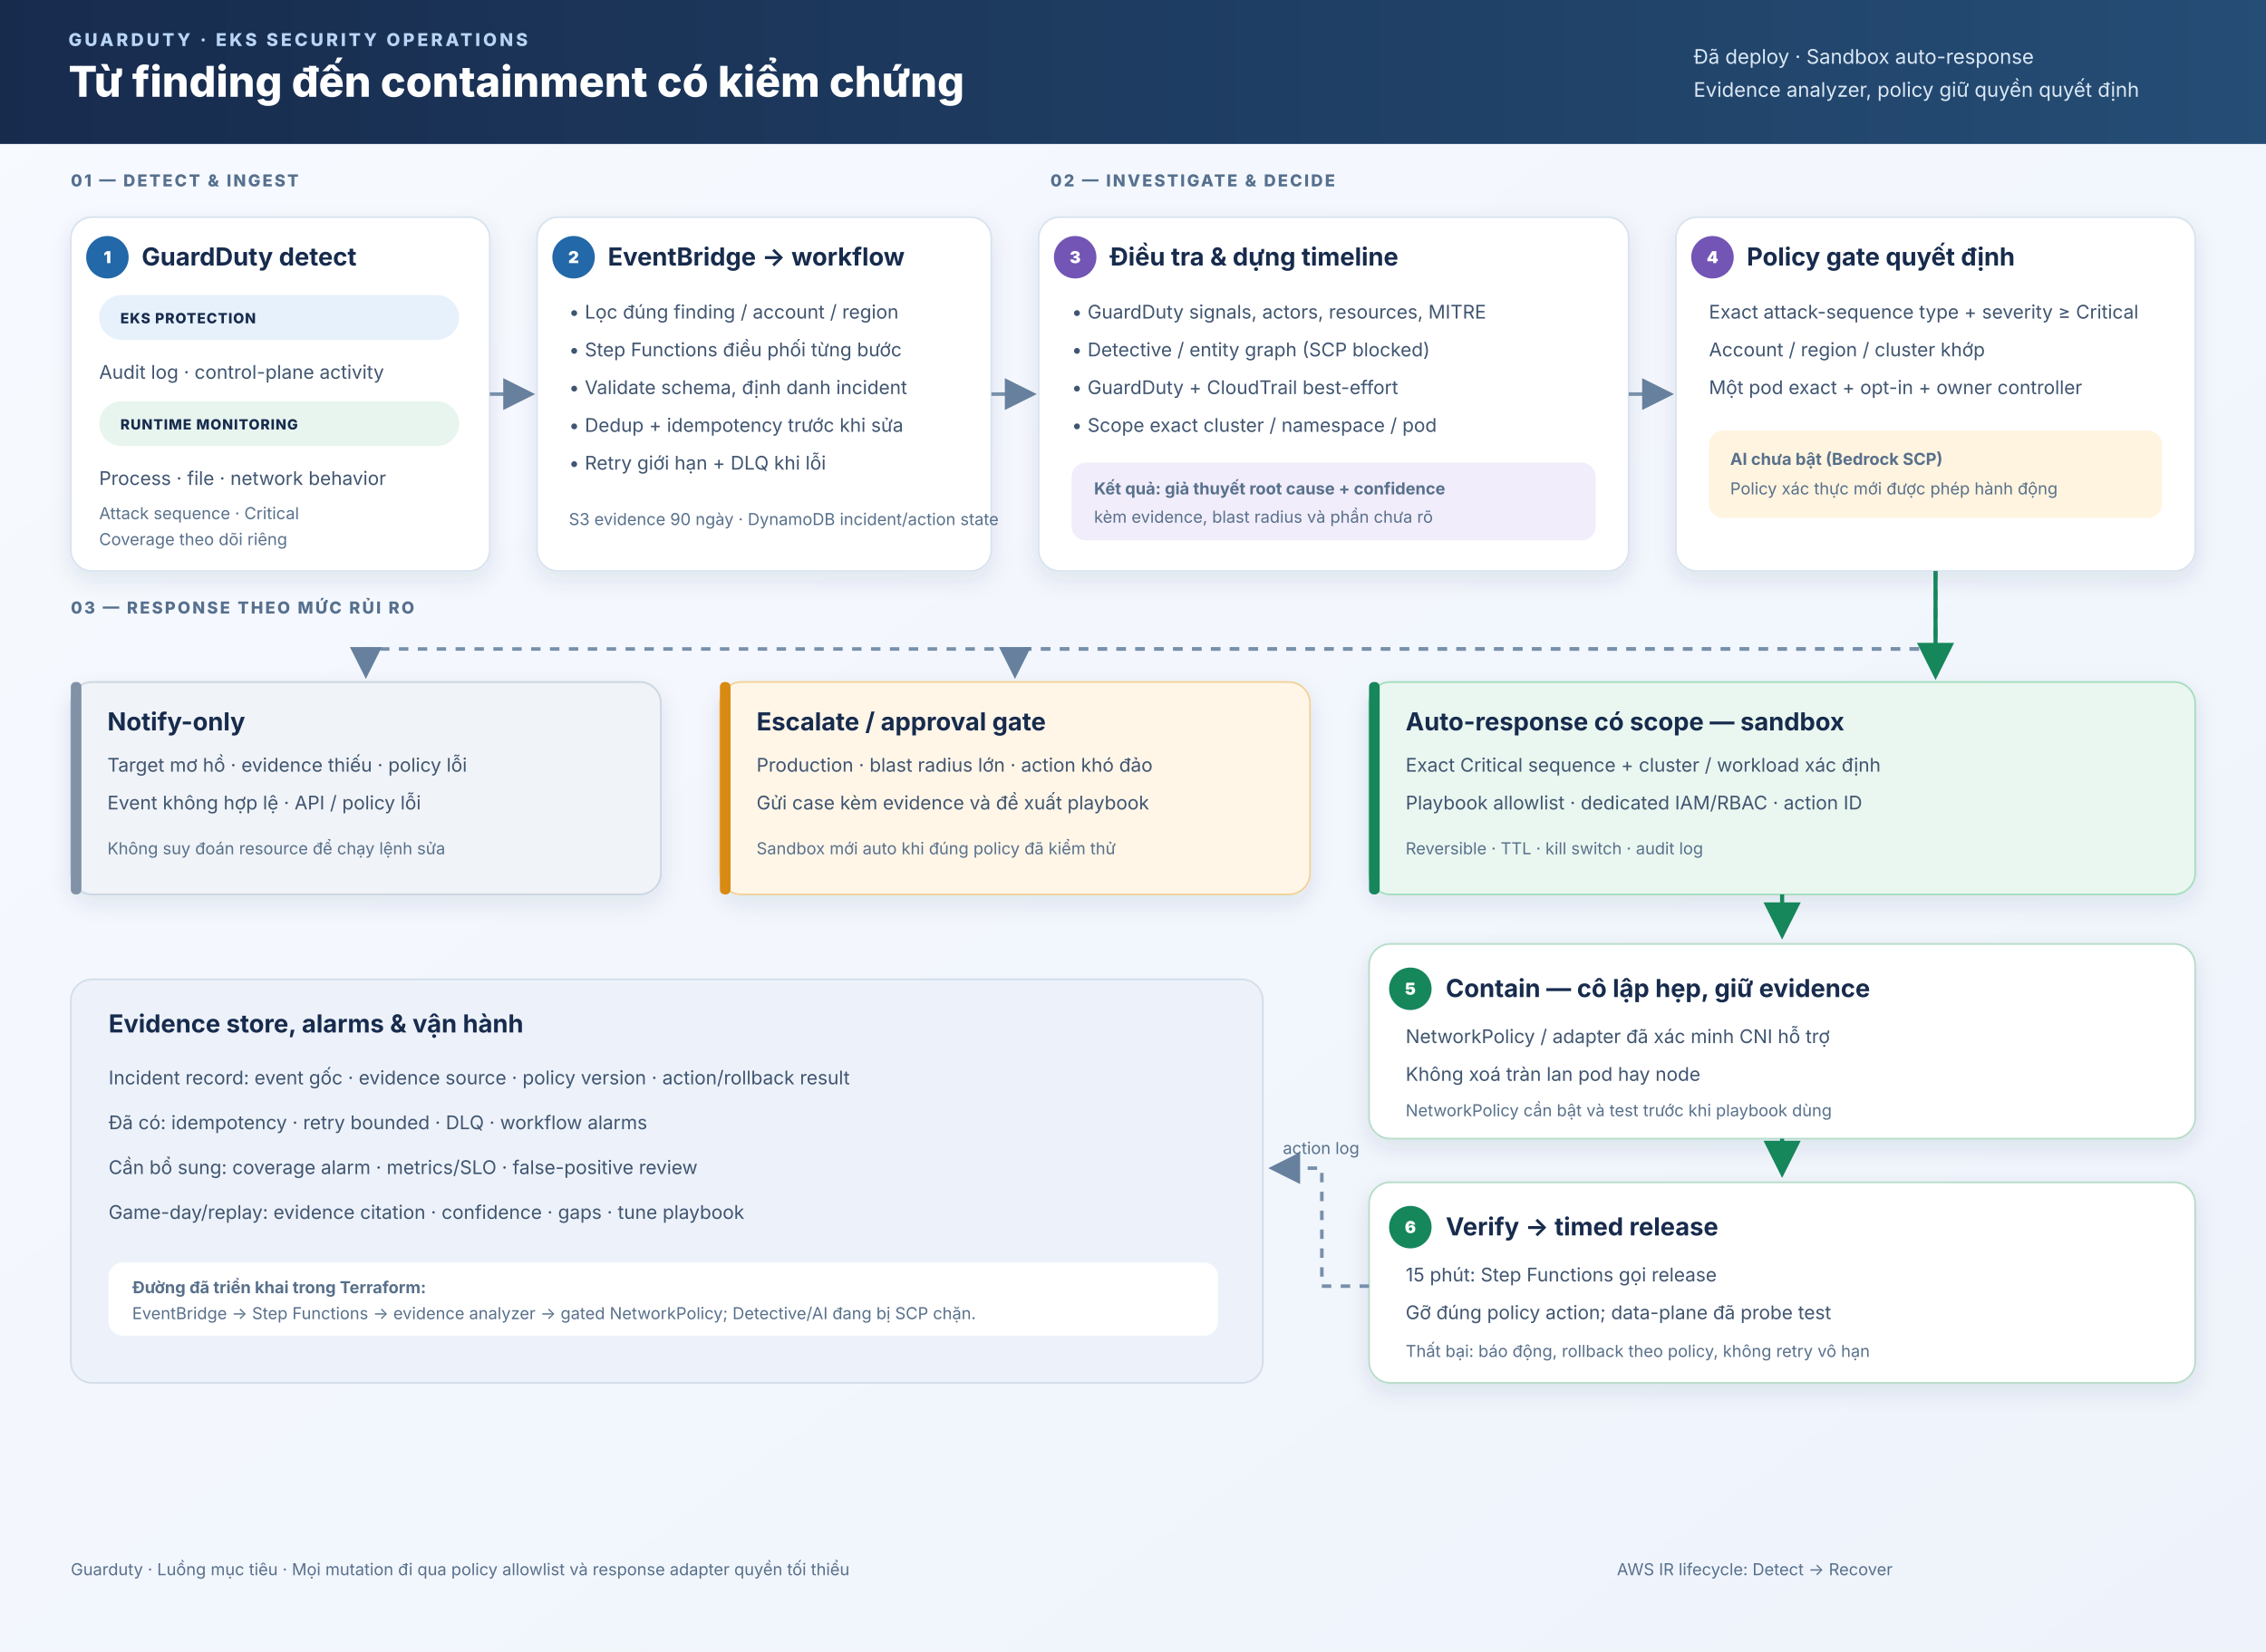
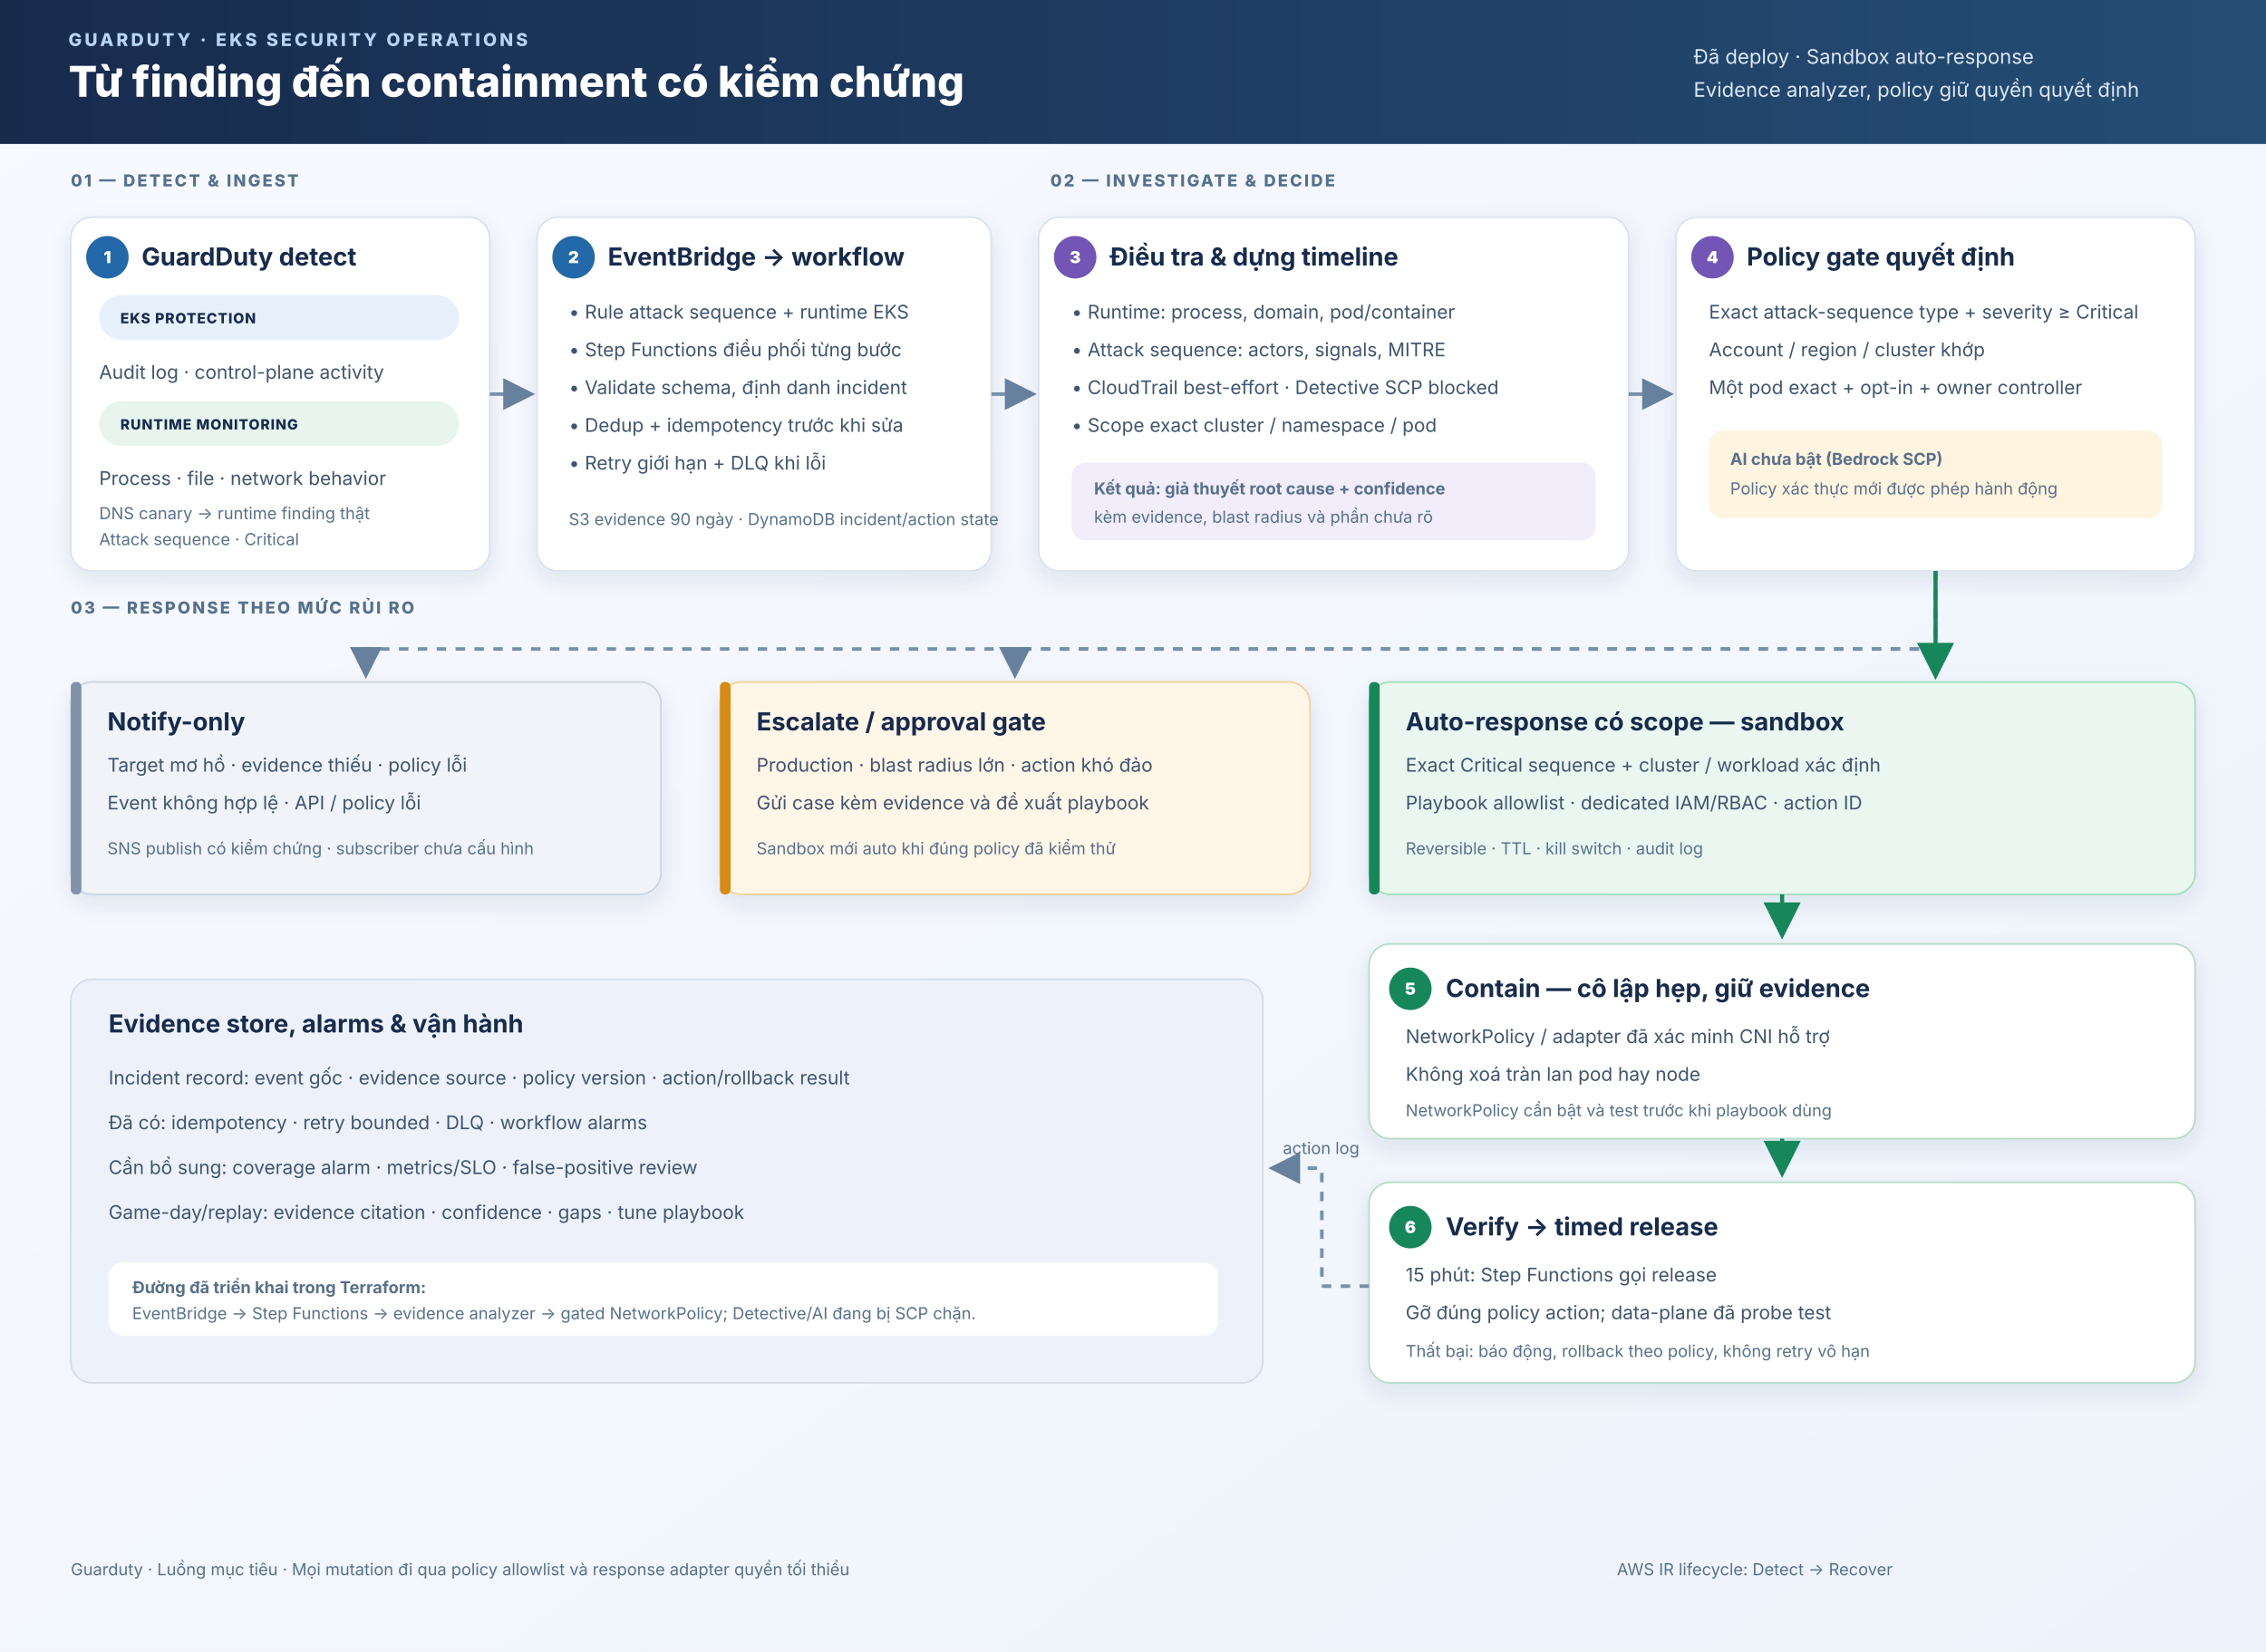
<svg xmlns="http://www.w3.org/2000/svg" viewBox="0 0 1920 1400" role="img" aria-labelledby="title desc">
  <defs>
    <linearGradient id="bg" x1="0" y1="0" x2="1" y2="1">
      <stop offset="0" stop-color="#f7faff" />
      <stop offset="1" stop-color="#eef3fb" />
    </linearGradient>
    <linearGradient id="hero" x1="0" y1="0" x2="1" y2="0">
      <stop offset="0" stop-color="#172b4d" />
      <stop offset="1" stop-color="#254d75" />
    </linearGradient>
    <filter id="shadow" x="-10%" y="-10%" width="120%" height="130%">
      <feDropShadow dx="0" dy="7" stdDeviation="9" flood-color="#142b4a" flood-opacity=".10" />
    </filter>
    <marker id="arrow" viewBox="0 0 10 10" refX="8" refY="5" markerWidth="9" markerHeight="9" orient="auto-start-reverse">
      <path d="M 0 0 L 10 5 L 0 10 z" fill="#66809e" />
    </marker>
    <marker id="arrow-green" viewBox="0 0 10 10" refX="8" refY="5" markerWidth="9" markerHeight="9" orient="auto">
      <path d="M 0 0 L 10 5 L 0 10 z" fill="#16865b" />
    </marker>
    <style>
      text{font-family:Inter,ui-sans-serif,system-ui,-apple-system,"Segoe UI",sans-serif;fill:#172b4d}
      .eyebrow{font-size:15px;font-weight:800;letter-spacing:2.4px;fill:#b9d5f4}
      .title{font-size:36px;font-weight:800;fill:#fff}
      .subtitle{font-size:17px;fill:#dbe8f5}
      .lane{font-size:14px;font-weight:800;letter-spacing:1.7px;fill:#56708e}
      .card{fill:#fff;stroke:#d9e3ef;stroke-width:1.5;rx:18;filter:url(#shadow)}
      .card-title{font-size:21px;font-weight:750}
      .body{font-size:16px;fill:#405570}
      .small{font-size:14px;fill:#58708b}
      .pill{font-size:12px;font-weight:800;letter-spacing:.7px}
      .number{font-size:14px;font-weight:850;fill:#fff}
      .arrow{fill:none;stroke:#7890aa;stroke-width:3;marker-end:url(#arrow)}
      .arrow-green{fill:none;stroke:#16865b;stroke-width:3.5;marker-end:url(#arrow-green)}
      .dash{stroke-dasharray:8 8}
    </style>
  </defs>
  <rect width="1920" height="1400" fill="url(#bg)" />
  <rect x="0" y="0" width="1920" height="122" fill="url(#hero)" />
  <text x="58" y="39" class="eyebrow">GUARDUTY · EKS SECURITY OPERATIONS</text>
  <text x="58" y="82" class="title">Từ finding đến containment có kiểm chứng</text>
  <text x="1435" y="54" class="subtitle">Đã deploy · Sandbox auto-response</text>
  <text x="1435" y="82" class="subtitle">Evidence analyzer, policy giữ quyền quyết định</text>
  <text x="60" y="158" class="lane">01 — DETECT &amp; INGEST</text>
  <text x="890" y="158" class="lane">02 — INVESTIGATE &amp; DECIDE</text>
  <rect x="60" y="184" width="355" height="300" class="card" />
  <circle cx="91" cy="218" r="18" fill="#2368a8" />
  <text x="91" y="223" text-anchor="middle" class="number">1</text>
  <text x="120" y="225" class="card-title">GuardDuty detect</text>
  <rect x="84" y="250" width="305" height="38" rx="19" fill="#e7f1fc" />
  <text x="102" y="274" class="pill" fill="#2368a8">EKS PROTECTION</text>
  <text x="84" y="321" class="body">Audit log · control-plane activity</text>
  <rect x="84" y="340" width="305" height="38" rx="19" fill="#e8f5ef" />
  <text x="102" y="364" class="pill" fill="#16865b">RUNTIME MONITORING</text>
  <text x="84" y="411" class="body">Process · file · network behavior</text>
-   <text x="84" y="440" class="small">Attack sequence · Critical</text>
-   <text x="84" y="462" class="small">Coverage theo dõi riêng</text>
+   <text x="84" y="440" class="small">DNS canary → runtime finding thật</text>
+   <text x="84" y="462" class="small">Attack sequence · Critical</text>
  <rect x="455" y="184" width="385" height="300" class="card" />
  <circle cx="486" cy="218" r="18" fill="#2368a8" />
  <text x="486" y="223" text-anchor="middle" class="number">2</text>
  <text x="515" y="225" class="card-title">EventBridge → workflow</text>
-   <text x="482" y="270" class="body">• Lọc đúng finding / account / region</text>
+   <text x="482" y="270" class="body">• Rule attack sequence + runtime EKS</text>
  <text x="482" y="302" class="body">• Step Functions điều phối từng bước</text>
  <text x="482" y="334" class="body">• Validate schema, định danh incident</text>
  <text x="482" y="366" class="body">• Dedup + idempotency trước khi sửa</text>
  <text x="482" y="398" class="body">• Retry giới hạn + DLQ khi lỗi</text>
  <text x="482" y="445" class="small">S3 evidence 90 ngày · DynamoDB incident/action state</text>
  <rect x="880" y="184" width="500" height="300" class="card" />
  <circle cx="911" cy="218" r="18" fill="#7255b5" />
  <text x="911" y="223" text-anchor="middle" class="number">3</text>
  <text x="940" y="225" class="card-title">Điều tra &amp; dựng timeline</text>
-   <text x="908" y="270" class="body">• GuardDuty signals, actors, resources, MITRE</text>
-   <text x="908" y="302" class="body">• Detective / entity graph (SCP blocked)</text>
-   <text x="908" y="334" class="body">• GuardDuty + CloudTrail best-effort</text>
+   <text x="908" y="270" class="body">• Runtime: process, domain, pod/container</text>
+   <text x="908" y="302" class="body">• Attack sequence: actors, signals, MITRE</text>
+   <text x="908" y="334" class="body">• CloudTrail best-effort · Detective SCP blocked</text>
  <text x="908" y="366" class="body">• Scope exact cluster / namespace / pod</text>
  <rect x="908" y="392" width="444" height="66" rx="12" fill="#f1edfb" />
  <text x="927" y="419" class="small" font-weight="750">Kết quả: giả thuyết root cause + confidence</text>
  <text x="927" y="443" class="small">kèm evidence, blast radius và phần chưa rõ</text>
  <rect x="1420" y="184" width="440" height="300" class="card" />
  <circle cx="1451" cy="218" r="18" fill="#7255b5" />
  <text x="1451" y="223" text-anchor="middle" class="number">4</text>
  <text x="1480" y="225" class="card-title">Policy gate quyết định</text>
  <text x="1448" y="270" class="body">Exact attack-sequence type + severity ≥ Critical</text>
  <text x="1448" y="302" class="body">Account / region / cluster khớp</text>
  <text x="1448" y="334" class="body">Một pod exact + opt-in + owner controller</text>
  <rect x="1448" y="365" width="384" height="74" rx="12" fill="#fff4df" />
  <text x="1466" y="394" class="small" font-weight="750">AI chưa bật (Bedrock SCP)</text>
  <text x="1466" y="419" class="small">Policy xác thực mới được phép hành động</text>
  <path d="M415 334 H448" class="arrow" />
  <path d="M840 334 H873" class="arrow" />
  <path d="M1380 334 H1413" class="arrow" />
  <text x="60" y="520" class="lane">03 — RESPONSE THEO MỨC RỦI RO</text>
  <rect x="60" y="578" width="500" height="180" rx="18" fill="#f0f3f7" stroke="#ccd6e2" stroke-width="1.5" filter="url(#shadow)" />
  <rect x="60" y="578" width="9" height="180" rx="4" fill="#8292a6" />
  <text x="91" y="619" class="card-title">Notify-only</text>
  <text x="91" y="654" class="body">Target mơ hồ · evidence thiếu · policy lỗi</text>
  <text x="91" y="686" class="body">Event không hợp lệ · API / policy lỗi</text>
-   <text x="91" y="724" class="small">Không suy đoán resource để chạy lệnh sửa</text>
+   <text x="91" y="724" class="small">SNS publish có kiểm chứng · subscriber chưa cấu hình</text>
  <rect x="610" y="578" width="500" height="180" rx="18" fill="#fff6e8" stroke="#f0d39a" stroke-width="1.5" filter="url(#shadow)" />
  <rect x="610" y="578" width="9" height="180" rx="4" fill="#d88a12" />
  <text x="641" y="619" class="card-title">Escalate / approval gate</text>
  <text x="641" y="654" class="body">Production · blast radius lớn · action khó đảo</text>
  <text x="641" y="686" class="body">Gửi case kèm evidence và đề xuất playbook</text>
  <text x="641" y="724" class="small">Sandbox mới auto khi đúng policy đã kiểm thử</text>
  <rect x="1160" y="578" width="700" height="180" rx="18" fill="#eaf7f0" stroke="#a6dec0" stroke-width="1.5" filter="url(#shadow)" />
  <rect x="1160" y="578" width="9" height="180" rx="4" fill="#16865b" />
  <text x="1191" y="619" class="card-title">Auto-response có scope — sandbox</text>
  <text x="1191" y="654" class="body">Exact Critical sequence + cluster / workload xác định</text>
  <text x="1191" y="686" class="body">Playbook allowlist · dedicated IAM/RBAC · action ID</text>
  <text x="1191" y="724" class="small">Reversible · TTL · kill switch · audit log</text>
  <path d="M1640 484 V550 H310 V570" class="arrow dash" />
  <path d="M1640 484 V550 H860 V570" class="arrow dash" />
  <path d="M1640 484 V570" class="arrow-green" />
  <path d="M1510 758 V790" class="arrow-green" />
  <rect x="1160" y="800" width="700" height="165" rx="18" fill="#fff" stroke="#b8dcc9" stroke-width="1.5" filter="url(#shadow)" />
  <circle cx="1195" cy="838" r="18" fill="#16865b" />
  <text x="1195" y="843" text-anchor="middle" class="number">5</text>
  <text x="1225" y="845" class="card-title">Contain — cô lập hẹp, giữ evidence</text>
  <text x="1191" y="884" class="body">NetworkPolicy / adapter đã xác minh CNI hỗ trợ</text>
  <text x="1191" y="916" class="body">Không xoá tràn lan pod hay node</text>
  <text x="1191" y="946" class="small">NetworkPolicy cần bật và test trước khi playbook dùng</text>
  <path d="M1510 965 V992" class="arrow-green" />
  <rect x="1160" y="1002" width="700" height="170" rx="18" fill="#fff" stroke="#b8dcc9" stroke-width="1.5" filter="url(#shadow)" />
  <circle cx="1195" cy="1040" r="18" fill="#16865b" />
  <text x="1195" y="1045" text-anchor="middle" class="number">6</text>
  <text x="1225" y="1047" class="card-title">Verify → timed release</text>
  <text x="1191" y="1086" class="body">15 phút: Step Functions gọi release</text>
  <text x="1191" y="1118" class="body">Gỡ đúng policy action; data-plane đã probe test</text>
  <text x="1191" y="1150" class="small">Thất bại: báo động, rollback theo policy, không retry vô hạn</text>
  <rect x="60" y="830" width="1010" height="342" rx="18" fill="#edf2fa" stroke="#d4deea" stroke-width="1.5" />
  <text x="92" y="875" class="card-title">Evidence store, alarms &amp; vận hành</text>
  <text x="92" y="919" class="body">Incident record: event gốc · evidence source · policy version · action/rollback result</text>
  <text x="92" y="957" class="body">Đã có: idempotency · retry bounded · DLQ · workflow alarms</text>
  <text x="92" y="995" class="body">Cần bổ sung: coverage alarm · metrics/SLO · false-positive review</text>
  <text x="92" y="1033" class="body">Game-day/replay: evidence citation · confidence · gaps · tune playbook</text>
  <rect x="92" y="1070" width="940" height="62" rx="12" fill="#fff" />
  <text x="112" y="1096" class="small" font-weight="750">Đường đã triển khai trong Terraform:</text>
  <text x="112" y="1118" class="small">EventBridge → Step Functions → evidence analyzer → gated NetworkPolicy; Detective/AI đang bị SCP chặn.</text>
  <path d="M1160 1090 H1120 V990 H1080" class="arrow dash" />
  <text x="1087" y="978" class="small">action log</text>
  <text x="60" y="1335" class="small">Guarduty · Luồng mục tiêu · Mọi mutation đi qua policy allowlist và response adapter quyền tối thiểu</text>
  <text x="1370" y="1335" class="small">AWS IR lifecycle: Detect → Recover</text>
</svg>
